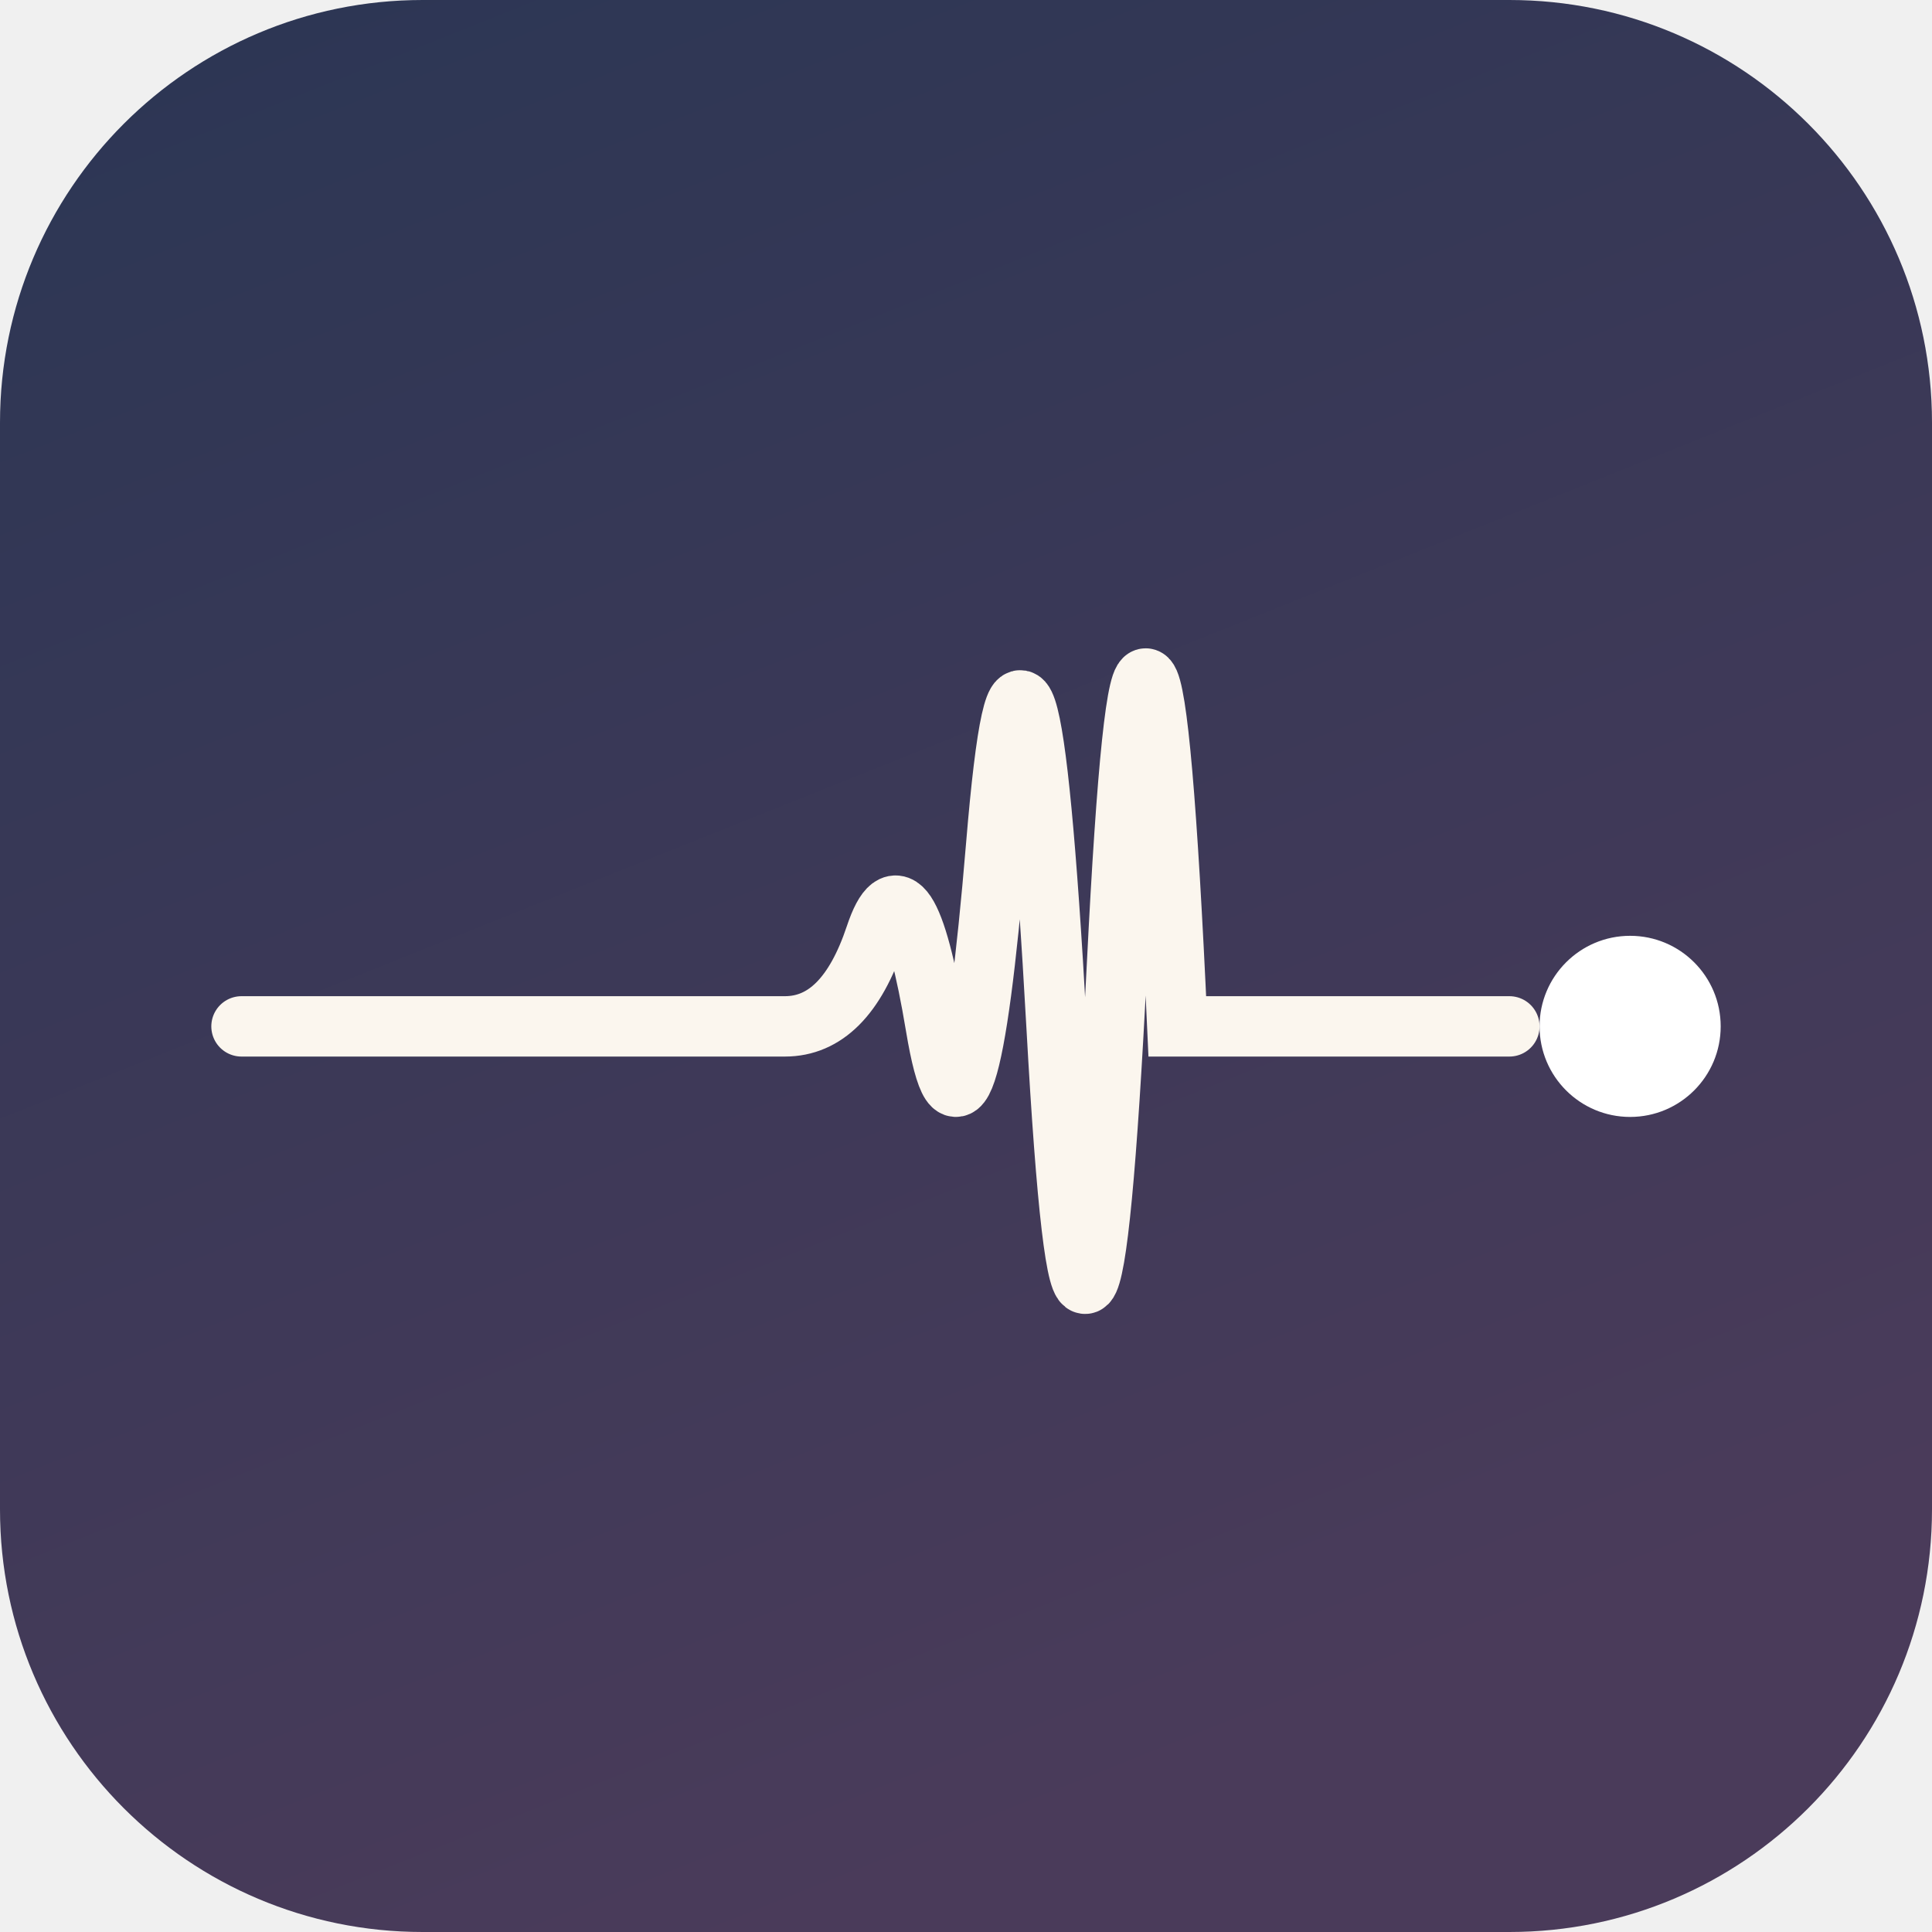
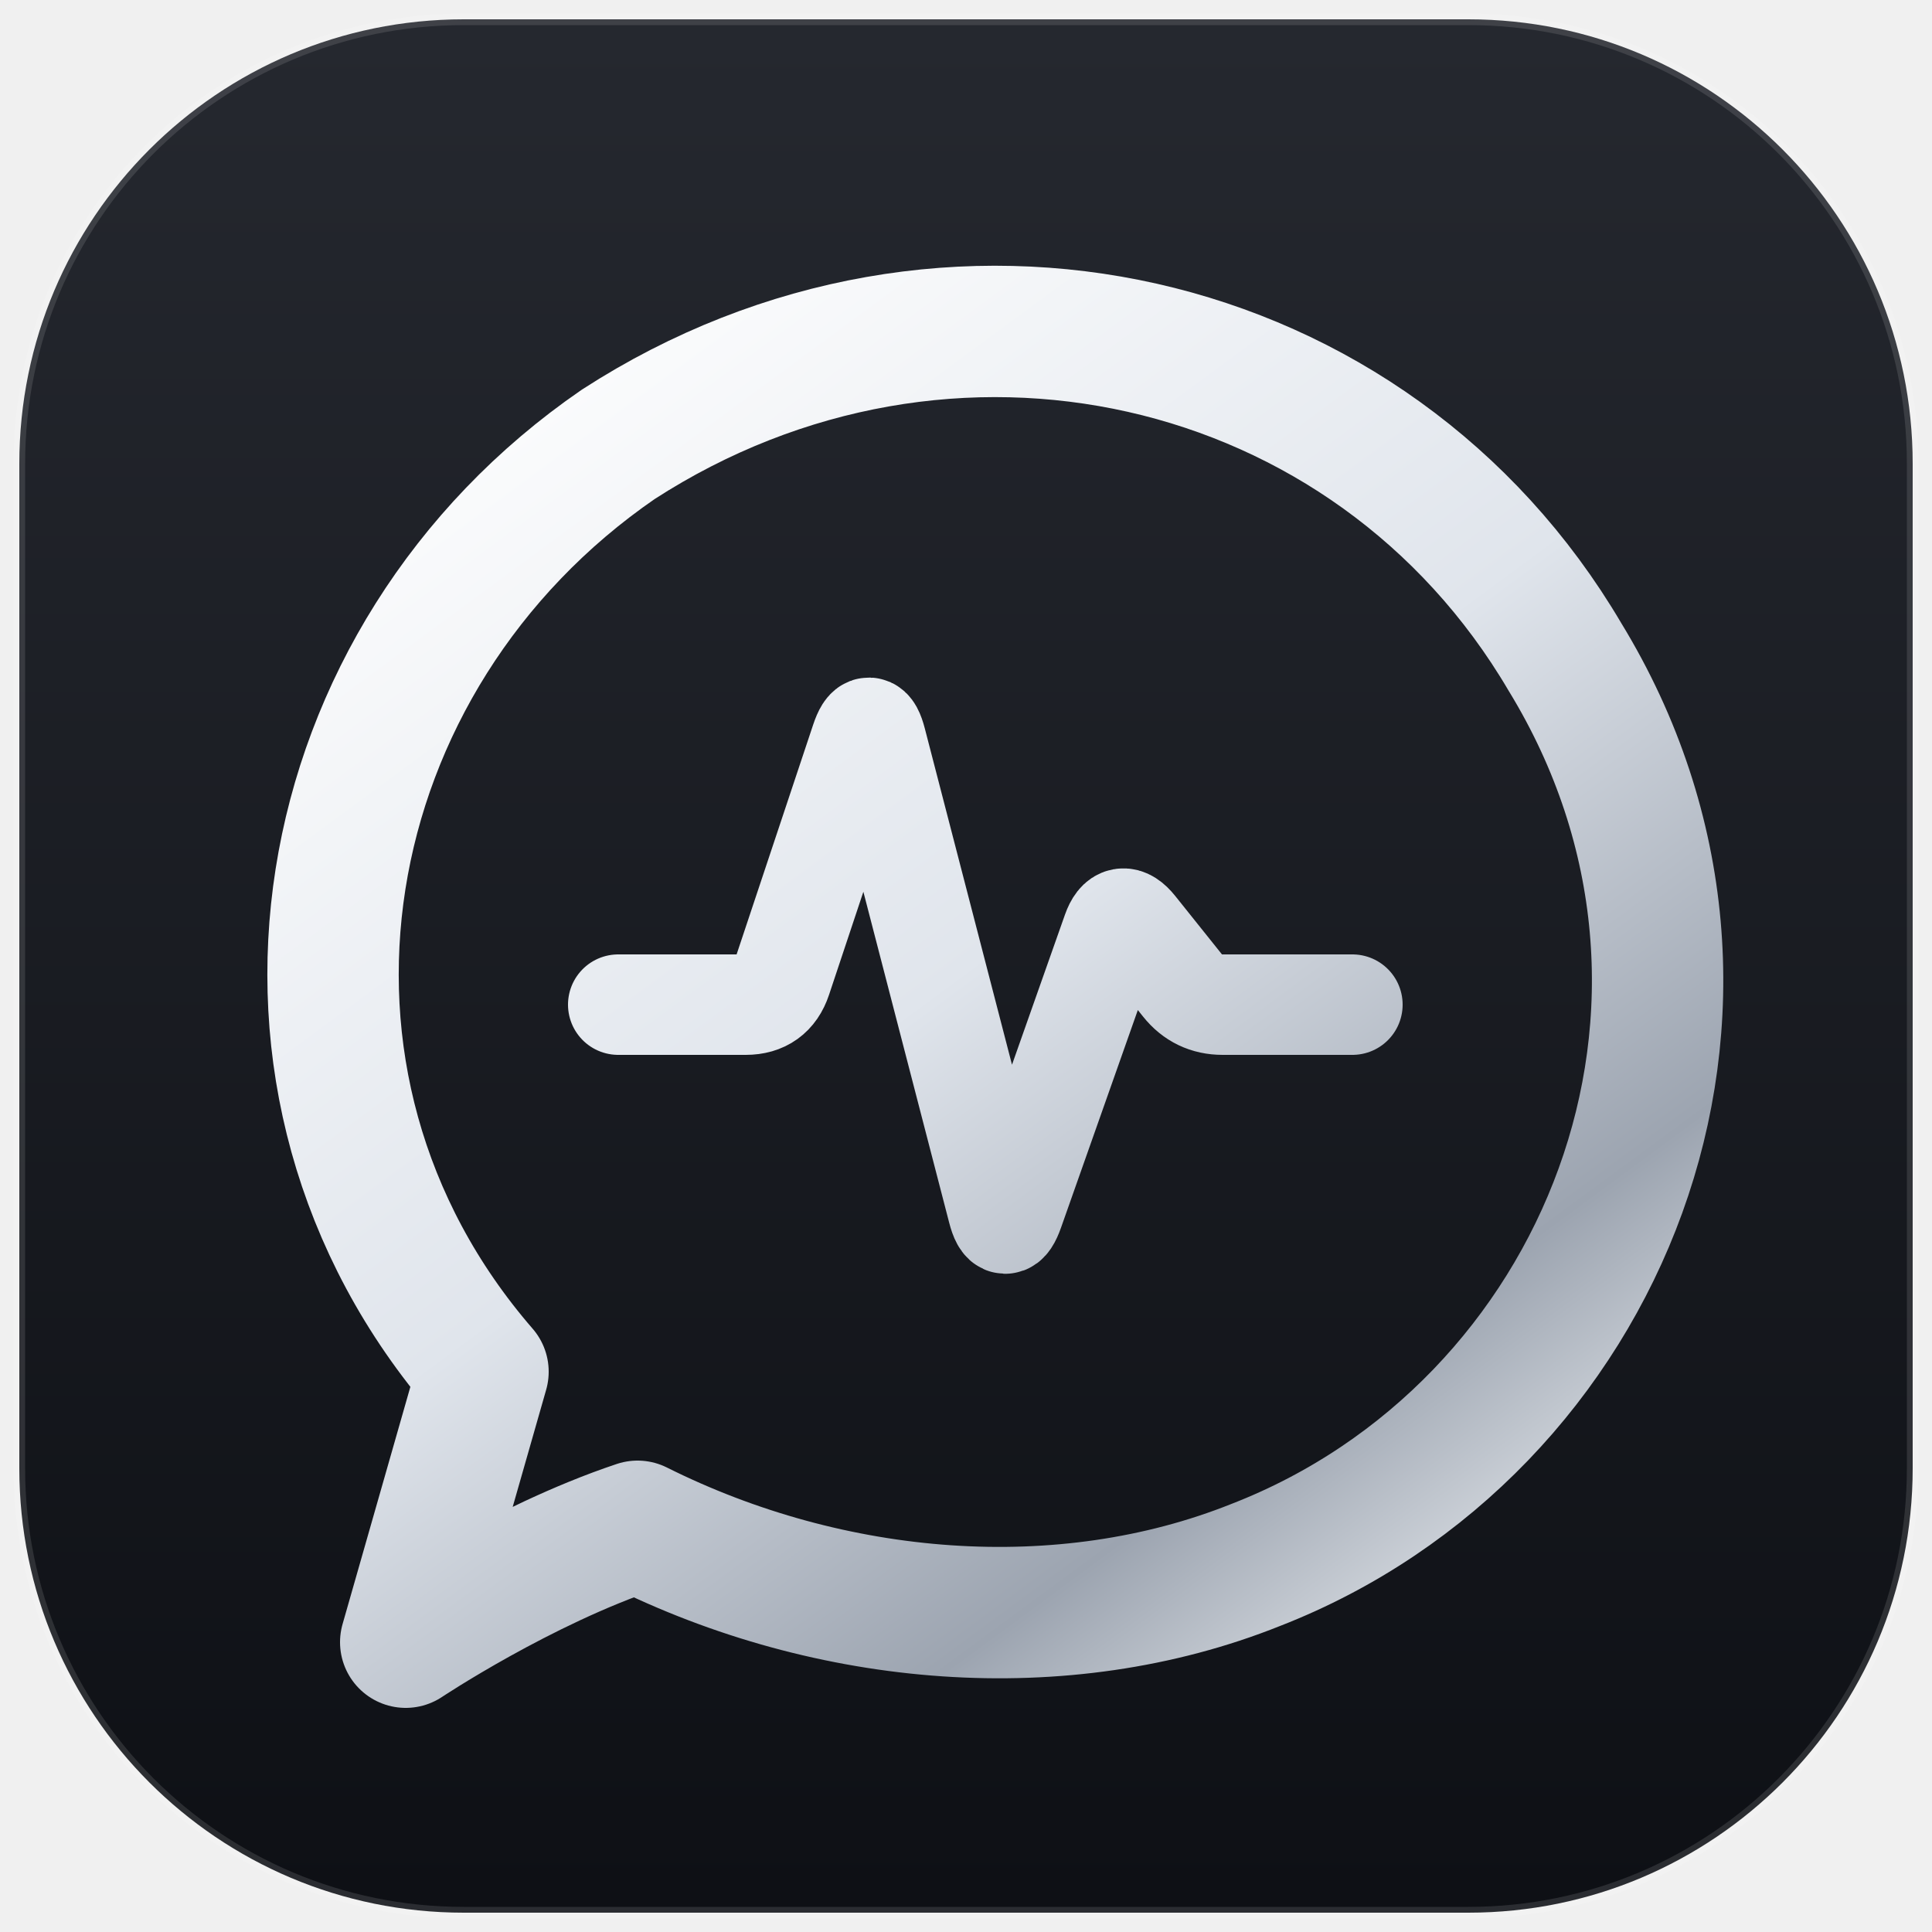
- <svg xmlns="http://www.w3.org/2000/svg" viewBox="0 0 64 64">
+ <svg xmlns="http://www.w3.org/2000/svg" viewBox="0 0 100 100" fill="none">
  <defs>
-     <linearGradient id="g" x1="0" y1="0" x2=".4" y2="1">
-       <stop offset="0" stop-color="#2B3654" />
-       <stop offset="1" stop-color="#4A3B5A" />
+     <linearGradient id="silver" x1="24" y1="16" x2="77" y2="88" gradientUnits="userSpaceOnUse">
+       <stop stop-color="#ffffff" />
+       <stop offset=".48" stop-color="#e0e5ec" />
+       <stop offset=".8" stop-color="#9ca4b0" />
+       <stop offset="1" stop-color="#eff2f5" />
+     </linearGradient>
+     <linearGradient id="bg" x2="0" y2="1">
+       <stop stop-color="#25282f" />
+       <stop offset="1" stop-color="#0e1015" />
    </linearGradient>
  </defs>
-   <rect width="64" height="64" rx="14" fill="url(#g)" />
-   <path d="M8 34h18q2 0 3-3t2 3 2-6 2 6 2-2 2 2h11" fill="none" stroke="#FBF6EE" stroke-width="2" stroke-linecap="round" />
-   <circle cx="54" cy="34" r="3" fill="#fff" />
+   <rect x="1" y="1" width="98" height="98" rx="23" fill="url(#bg)" stroke="#ffffff" stroke-opacity=".12" stroke-width=".6" />
+   <g stroke="url(#silver)" stroke-width="6.8" stroke-linecap="round" stroke-linejoin="round">
+     <path d="M33 79 C27 81 21 85 21 85 C21 85 25 71 25 71 C12 56 16 34 32 23 C49 12 71 17 81 34 C92 52 83 74 65 81 C55 85 43 84 33 79 Z" />
+     <path d="M32 52 L38.6 52 Q40 52 40.443 50.672 L44.557 38.328 Q45 37 45.351 38.355 L51.649 62.645 Q52 64 52.466 62.68 L57.574 48.208 Q58 47 58.8 48 L61.2 51 Q62 52 63.281 52 L70 52" stroke-width="5.2" />
+   </g>
</svg>
